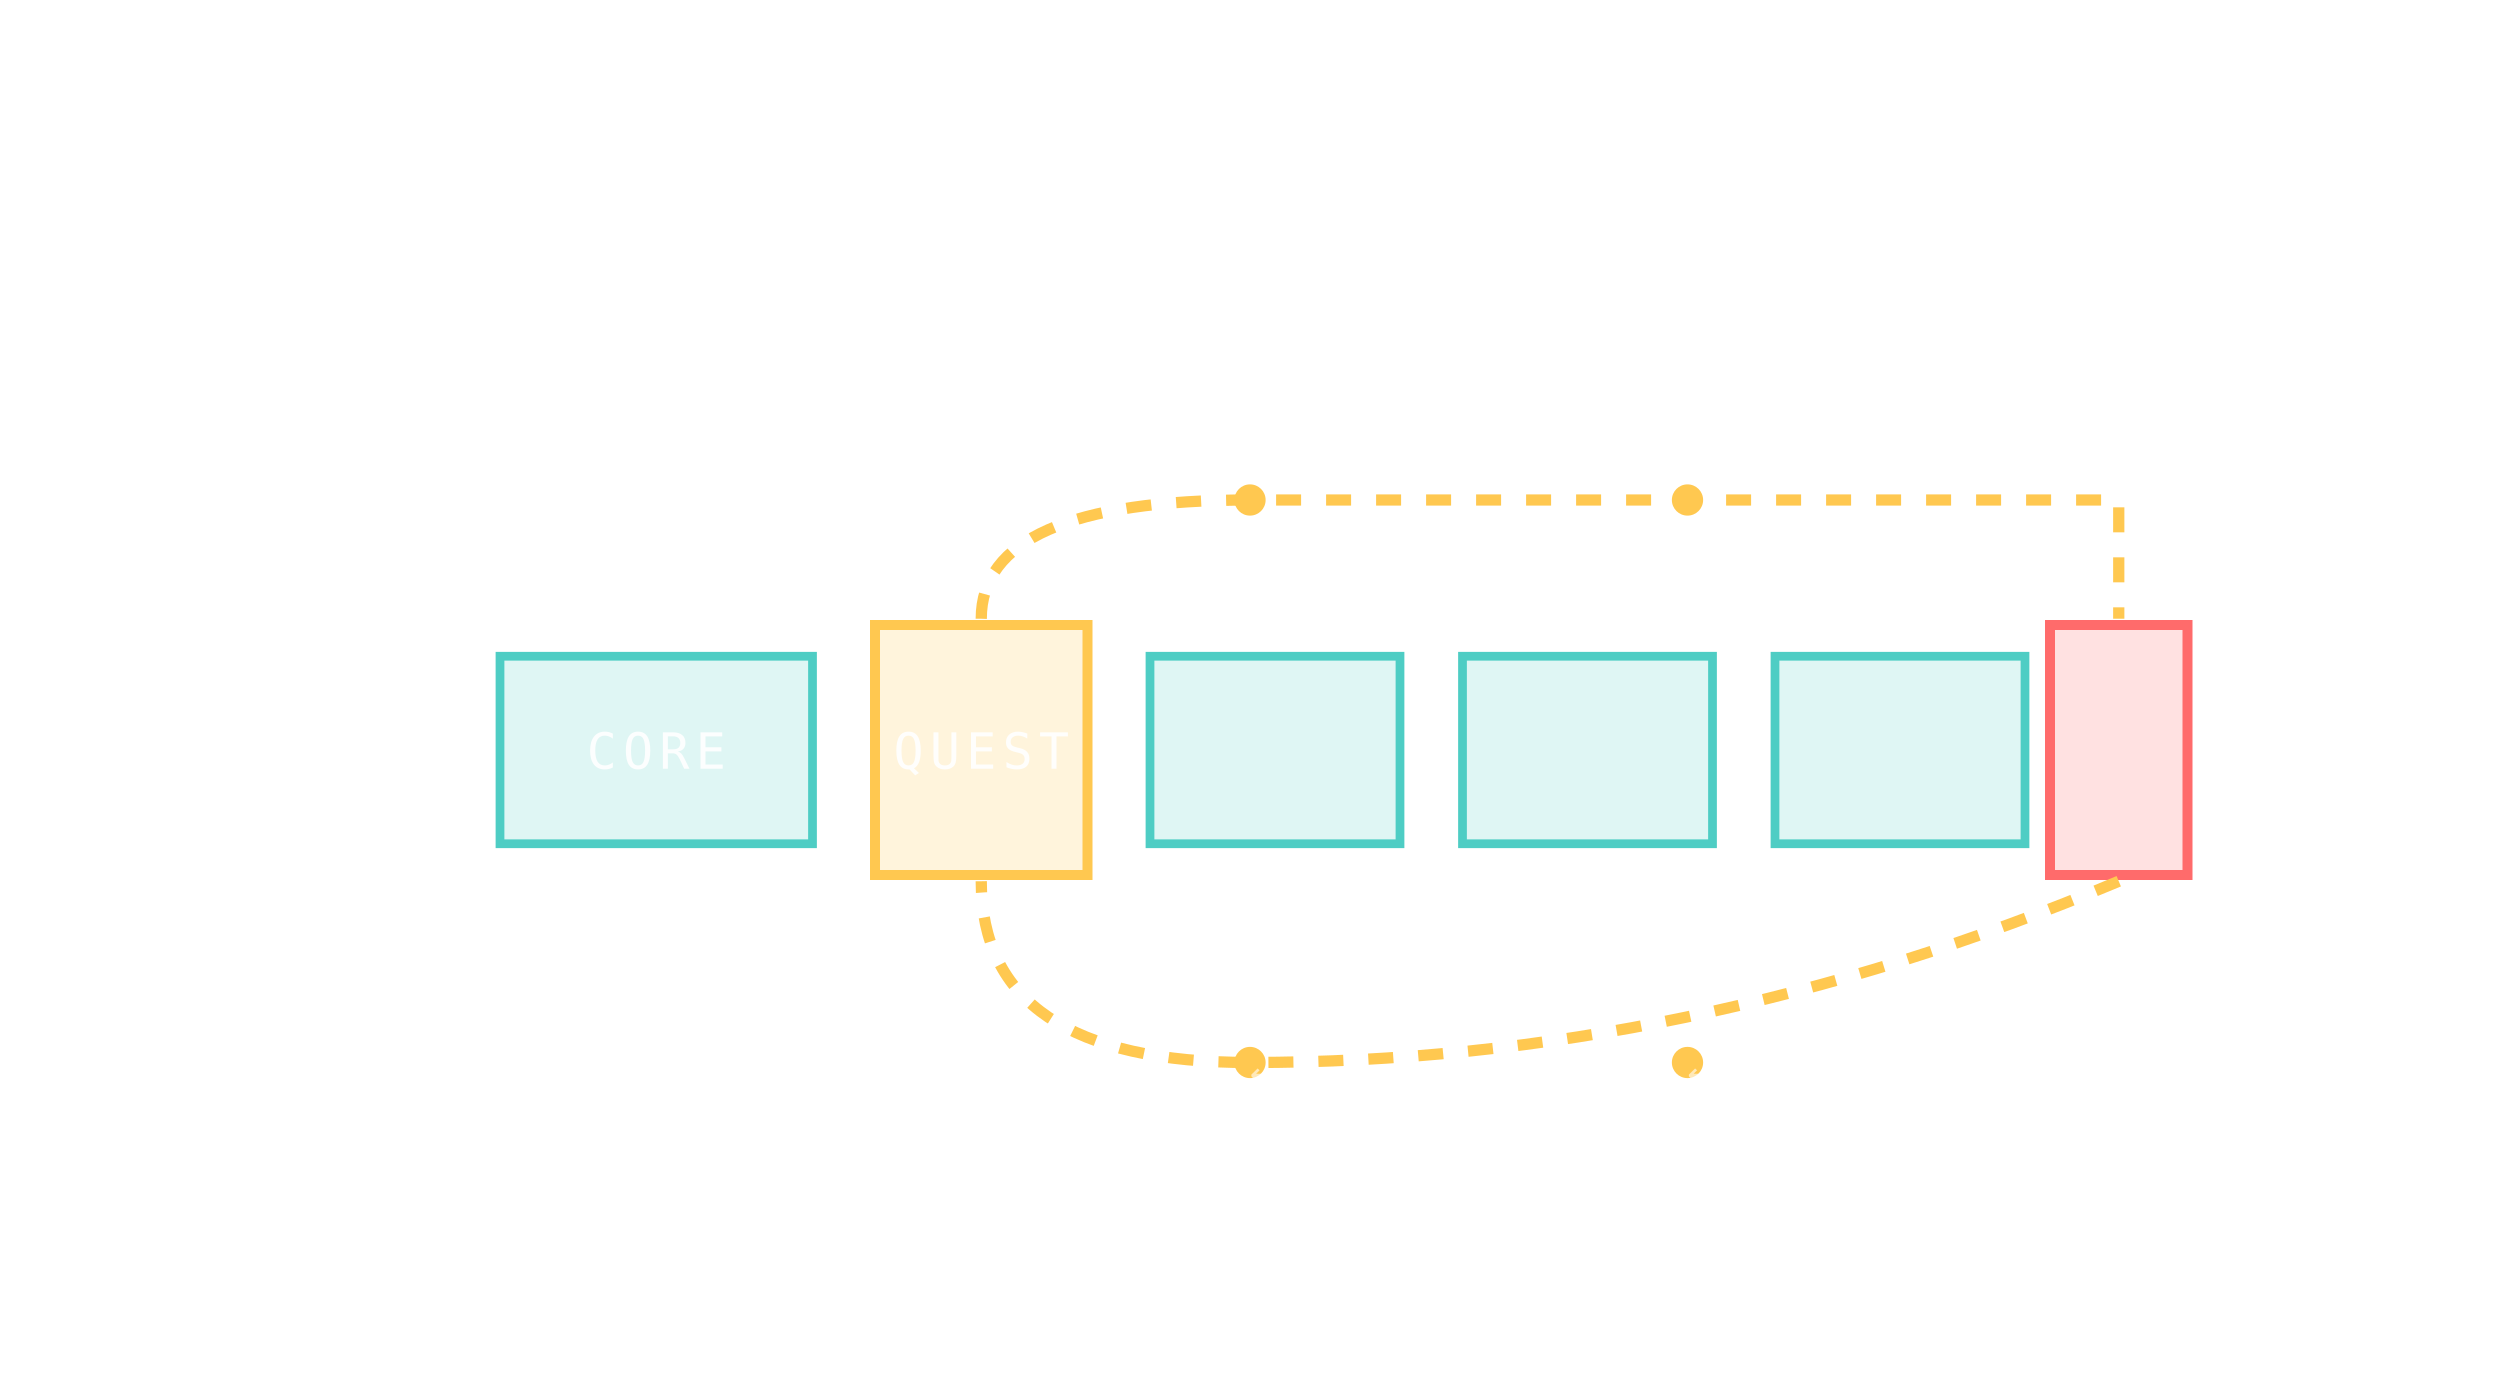
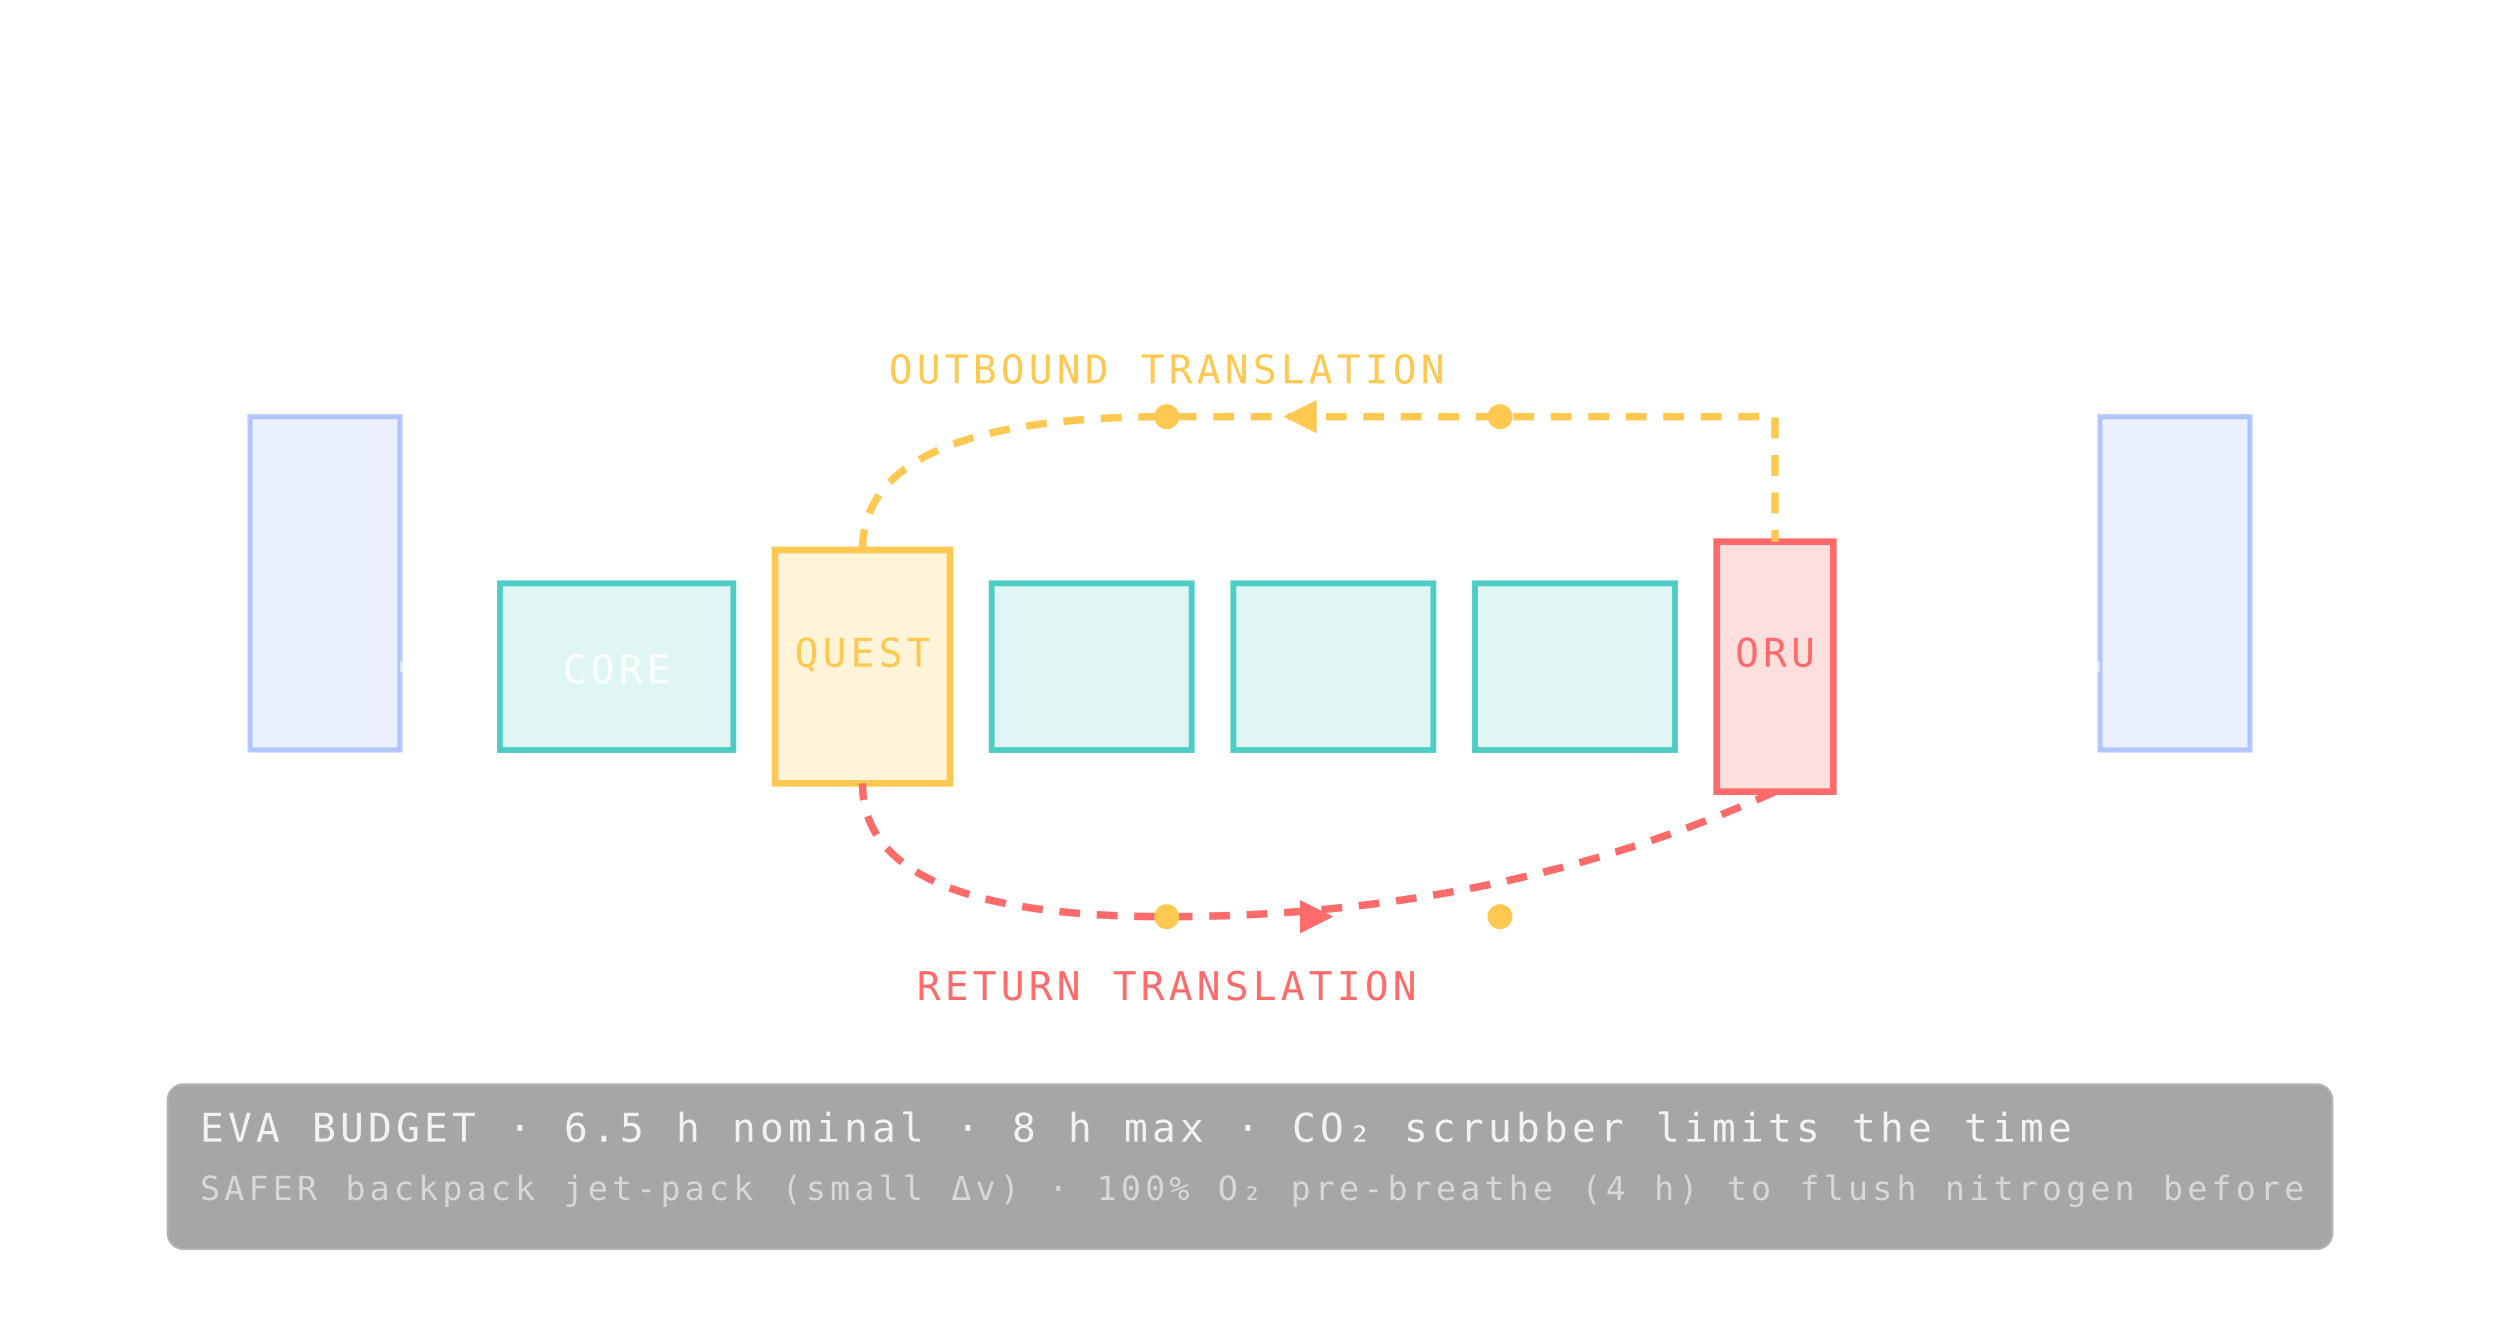
- <svg xmlns="http://www.w3.org/2000/svg" viewBox="0 0 400 220" role="img" aria-label="Stylised EVA path from airlock to worksite and back">
+ <svg xmlns="http://www.w3.org/2000/svg" viewBox="0 0 600 320" role="img" aria-label="An EVA — extra-vehicular activity — path on a space station: depressurise airlock, translate along handrails to a worksite on the truss, work the task, translate back to the airlock.">
  <style>
-     .panel { fill: rgba(255,255,255,0.04); stroke: rgba(255,255,255,0.18); stroke-width: 1; }
+     .panel { fill: rgba(255,255,255,0.025); stroke: rgba(255,255,255,0.15); stroke-width: 1; }
    .module { fill: rgba(78,205,196,0.18); stroke: #4ecdc4; stroke-width: 1.4; }
-     .airlock { fill: rgba(255,200,80,0.2); stroke: #ffc850; stroke-width: 1.6; }
-     .worksite { fill: rgba(255,107,107,0.2); stroke: #ff6b6b; stroke-width: 1.6; }
-     .truss { stroke: rgba(255,255,255,0.5); stroke-width: 2; fill: none; }
-     .path { stroke: #ffc850; stroke-width: 1.8; fill: none; stroke-dasharray: 4 4; }
+     .airlock { fill: rgba(255,200,80,0.22); stroke: #ffc850; stroke-width: 1.6; }
+     .worksite { fill: rgba(255,107,107,0.22); stroke: #ff6b6b; stroke-width: 1.6; }
+     .truss { stroke: rgba(255,255,255,0.5); stroke-width: 2.5; fill: none; }
+     .solar { fill: rgba(123,156,255,0.15); stroke: rgba(123,156,255,0.55); stroke-width: 1.2; }
+     .path-out { stroke: #ffc850; stroke-width: 1.8; fill: none; stroke-dasharray: 5 4; }
+     .path-back { stroke: #ff6b6b; stroke-width: 1.8; fill: none; stroke-dasharray: 5 4; }
    .anchor { fill: #ffc850; }
-     .label { fill: rgba(255,255,255,0.9); font-family: 'Space Mono', monospace; font-size: 8px; letter-spacing: 1px; }
-     .tag { fill: rgba(255,255,255,0.6); font-family: 'Space Mono', monospace; font-size: 7px; }
+     .label { fill: rgba(255,255,255,0.85); font-family: 'Space Mono', monospace; font-size: 9.5px; letter-spacing: 1px; }
+     .label-gold { fill: #ffc850; font-family: 'Space Mono', monospace; font-size: 9.5px; letter-spacing: 1px; }
+     .label-red { fill: #ff6b6b; font-family: 'Space Mono', monospace; font-size: 9.5px; letter-spacing: 1px; }
+     .label-accent { fill: #4ecdc4; font-family: 'Space Mono', monospace; font-size: 9.5px; letter-spacing: 1px; }
+     .sublabel { fill: rgba(255,255,255,0.55); font-family: 'Space Mono', monospace; font-size: 8px; letter-spacing: 1px; }
+     .tag { fill: rgba(255,255,255,0.6); font-family: 'Space Mono', monospace; font-size: 7.5px; }
+     .dim-star { fill: rgba(255,255,255,0.18); }
  </style>
-   <rect x="10" y="10" width="380" height="200" class="panel" />
-   <text x="20" y="28" class="label">EVA PATH — AIRLOCK → WORKSITE → AIRLOCK</text>
-   <line x1="60" y1="120" x2="340" y2="120" class="truss" />
-   <rect x="80" y="105" width="50" height="30" class="module" />
-   <text x="105" y="123" text-anchor="middle" class="label">CORE</text>
-   <rect x="140" y="100" width="34" height="40" class="airlock" />
-   <text x="157" y="123" text-anchor="middle" class="label">QUEST</text>
-   <text x="157" y="155" text-anchor="middle" class="tag">AIRLOCK</text>
-   <rect x="184" y="105" width="40" height="30" class="module" />
-   <rect x="234" y="105" width="40" height="30" class="module" />
-   <rect x="284" y="105" width="40" height="30" class="module" />
-   <rect x="328" y="100" width="22" height="40" class="worksite" />
-   <text x="339" y="155" text-anchor="middle" class="tag">BATTERY ORU</text>
-   <path d="M 157,99 Q 157,80 200,80 Q 270,80 339,80 L 339,99" class="path" />
-   <path d="M 339,141 Q 270,170 200,170 Q 157,170 157,141" class="path" />
-   <circle cx="200" cy="80" r="2.5" class="anchor" />
-   <circle cx="270" cy="80" r="2.5" class="anchor" />
-   <circle cx="200" cy="170" r="2.5" class="anchor" />
-   <circle cx="270" cy="170" r="2.5" class="anchor" />
-   <text x="220" y="76" class="tag">→</text>
-   <text x="290" y="76" class="tag">→</text>
-   <text x="270" y="174" class="tag">←</text>
-   <text x="200" y="174" class="tag">←</text>
-   <text x="200" y="50" text-anchor="middle" class="tag">DOTTED PATH = SAFETY-TETHERED HANDRAIL TRANSLATION</text>
-   <text x="200" y="200" text-anchor="middle" class="tag">● ANCHOR POINTS · 8H MAX EVA · CO₂ SCRUBBER LIMITS THE TIME</text>
+   <circle class="dim-star" cx="50" cy="40" r="0.6" />
+   <circle class="dim-star" cx="540" cy="50" r="0.5" />
+   <text class="label" x="40" y="28">EVA · EXTRA-VEHICULAR ACTIVITY — AIRLOCK → WORKSITE → AIRLOCK</text>
+   <rect class="solar" x="60" y="100" width="36" height="80" />
+   <rect class="solar" x="504" y="100" width="36" height="80" />
+   <text class="sublabel" x="78" y="195" text-anchor="middle">P-WING</text>
+   <text class="sublabel" x="522" y="195" text-anchor="middle">S-WING</text>
+   <line class="truss" x1="96" y1="160" x2="504" y2="160" />
+   <rect class="module" x="120" y="140" width="56" height="40" />
+   <text class="label" x="148" y="164" text-anchor="middle">CORE</text>
+   <rect class="airlock" x="186" y="132" width="42" height="56" />
+   <text class="label-gold" x="207" y="160" text-anchor="middle">QUEST</text>
+   <text class="sublabel" x="207" y="200" text-anchor="middle">AIRLOCK</text>
+   <rect class="module" x="238" y="140" width="48" height="40" />
+   <rect class="module" x="296" y="140" width="48" height="40" />
+   <rect class="module" x="354" y="140" width="48" height="40" />
+   <rect class="worksite" x="412" y="130" width="28" height="60" />
+   <text class="label-red" x="426" y="160" text-anchor="middle">ORU</text>
+   <text class="sublabel" x="426" y="200" text-anchor="middle">BATTERY</text>
+   <path class="path-out" d="M 207 132 Q 207 100 280 100 Q 360 100 426 100 L 426 130" />
+   <polygon fill="#ffc850" points="316,96 308,100 316,104" />
+   <path class="path-back" d="M 426 190 Q 360 220 280 220 Q 207 220 207 188" />
+   <polygon fill="#ff6b6b" points="312,224 320,220 312,216" />
+   <circle class="anchor" cx="280" cy="100" r="3" />
+   <circle class="anchor" cx="360" cy="100" r="3" />
+   <circle class="anchor" cx="280" cy="220" r="3" />
+   <circle class="anchor" cx="360" cy="220" r="3" />
+   <text class="label-gold" x="280" y="92" text-anchor="middle">OUTBOUND TRANSLATION</text>
+   <text class="sublabel" x="280" y="80" text-anchor="middle">tethered handrail crawl · ~30 min</text>
+   <text class="label-red" x="280" y="240" text-anchor="middle">RETURN TRANSLATION</text>
+   <text class="sublabel" x="280" y="252" text-anchor="middle">+ contamination check at airlock</text>
+   <g transform="translate(40,260)">
+     <rect x="0" y="0" width="520" height="40" fill="rgba(0,0,0,0.35)" stroke="rgba(255,255,255,0.15)" stroke-width="1" rx="4" />
+     <text class="label" x="8" y="14">EVA BUDGET · 6.5 h nominal · 8 h max · CO₂ scrubber limits the time</text>
+     <text class="sublabel" x="8" y="28">SAFER backpack jet-pack (small Δv) · 100% O₂ pre-breathe (4 h) to flush nitrogen before depress</text>
+   </g>
</svg>
